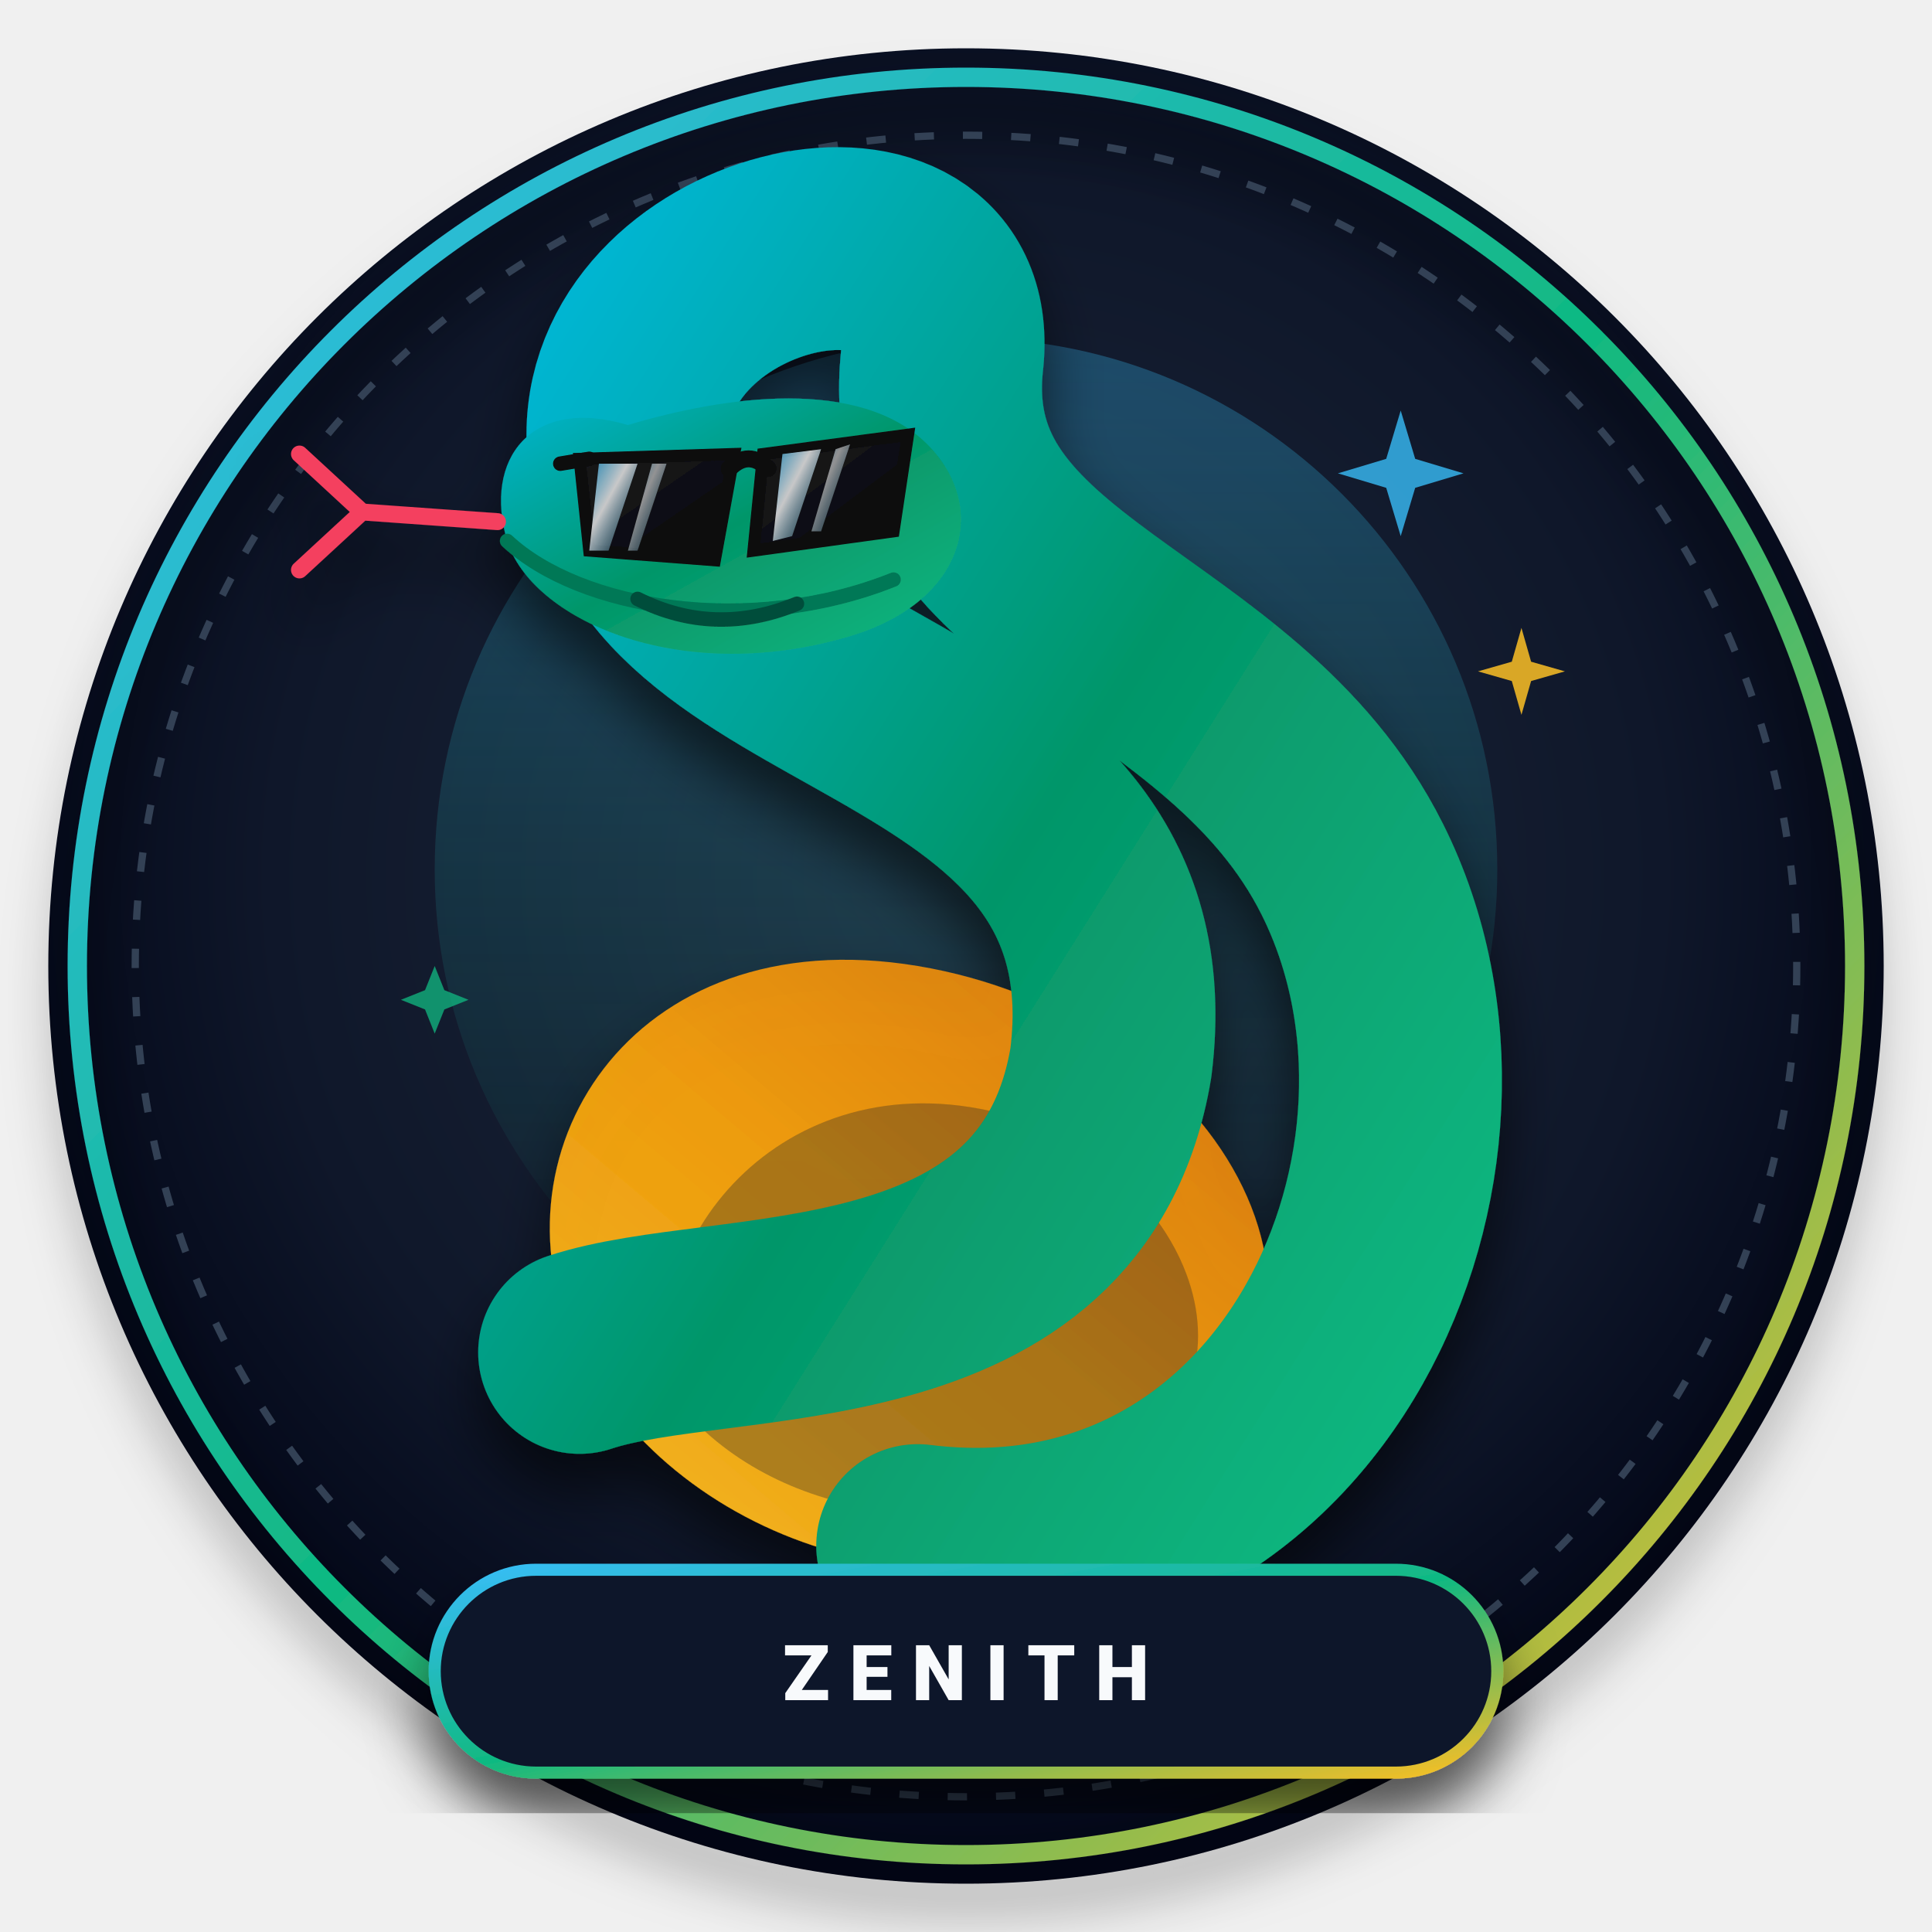
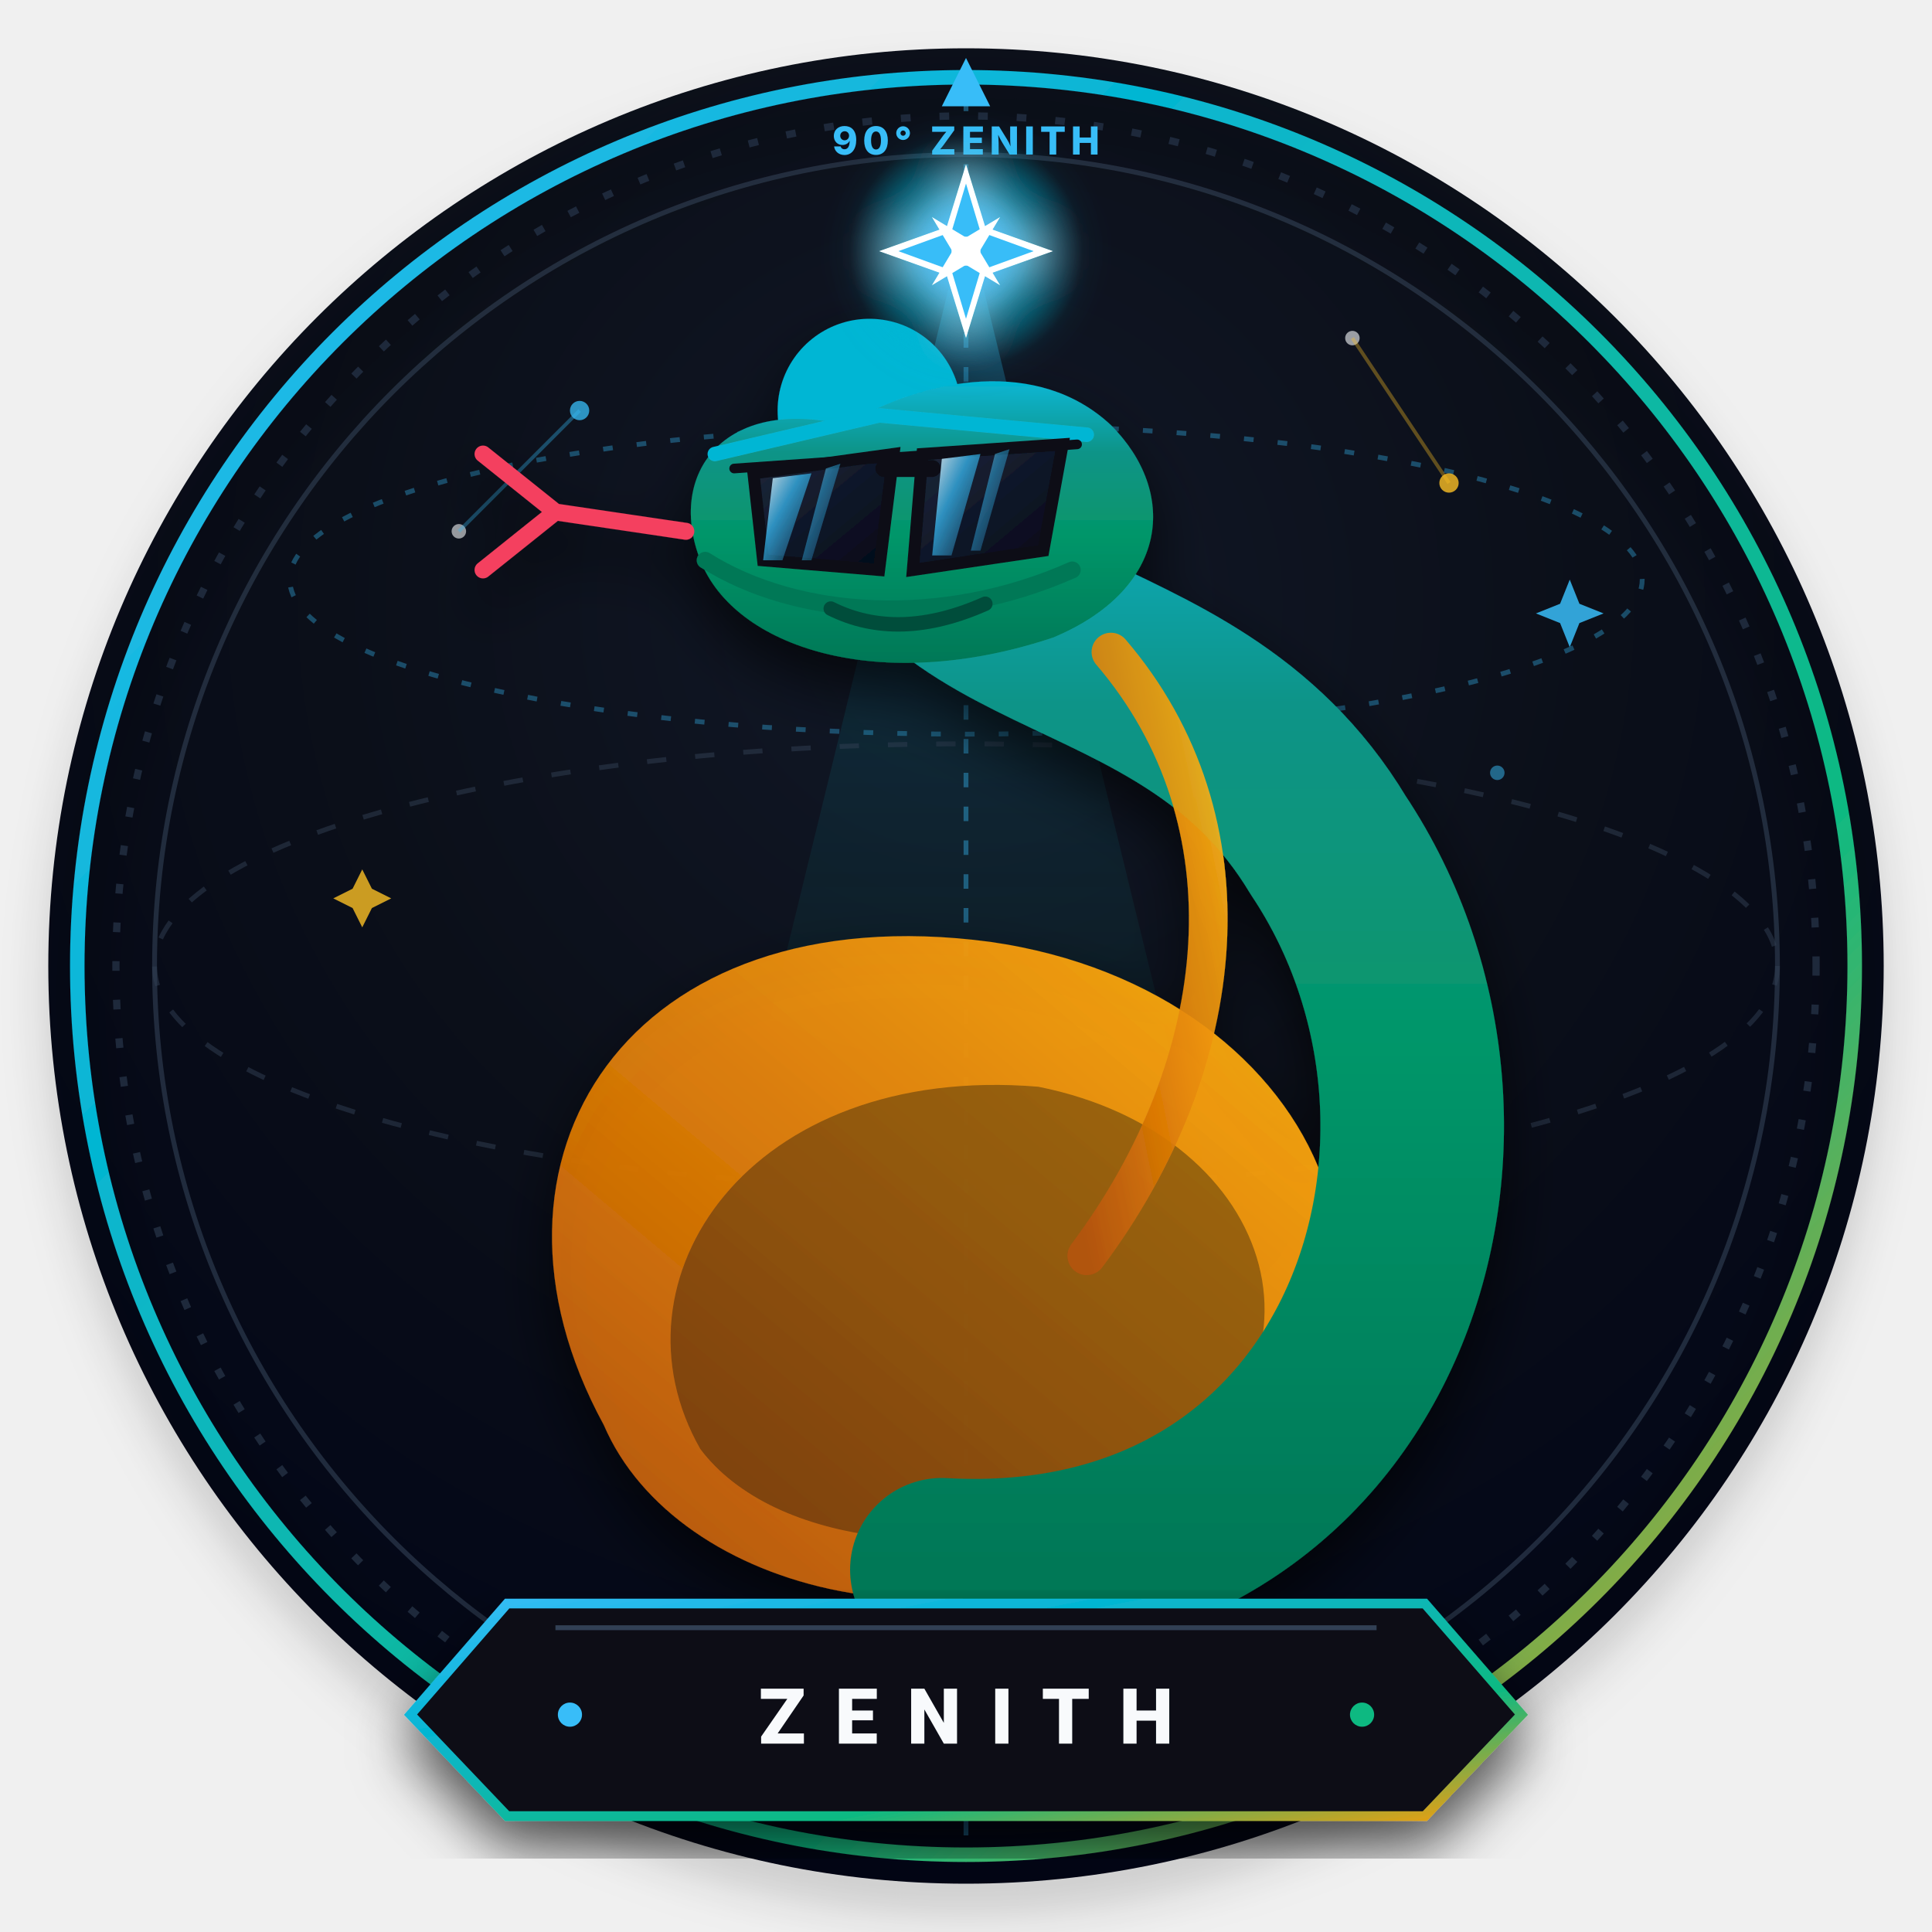
<svg xmlns="http://www.w3.org/2000/svg" viewBox="0 0 400 400" width="100%" height="100%">
  <defs>
-     <radialGradient id="bgGrad" cx="50%" cy="45%" r="55%">
-       <stop offset="0%" stop-color="#1e293b" />
-       <stop offset="70%" stop-color="#0f172a" />
+     <radialGradient id="skyGrad" cx="50%" cy="30%" r="70%">
+       <stop offset="0%" stop-color="#111827" />
+       <stop offset="50%" stop-color="#0b0f19" />
      <stop offset="100%" stop-color="#020617" />
    </radialGradient>
-     <linearGradient id="ringGrad" x1="0%" y1="0%" x2="100%" y2="100%">
+     <linearGradient id="zenithBeam" x1="0%" y1="0%" x2="0%" y2="100%">
+       <stop offset="0%" stop-color="#38bdf8" stop-opacity="0.35" />
+       <stop offset="40%" stop-color="#06b6d4" stop-opacity="0.12" />
+       <stop offset="100%" stop-color="#10b981" stop-opacity="0" />
+     </linearGradient>
+     <radialGradient id="starGlow" cx="50%" cy="50%" r="50%">
+       <stop offset="0%" stop-color="#ffffff" />
+       <stop offset="25%" stop-color="#38bdf8" stop-opacity="0.9" />
+       <stop offset="60%" stop-color="#06b6d4" stop-opacity="0.4" />
+       <stop offset="100%" stop-color="#06b6d4" stop-opacity="0" />
+     </radialGradient>
+     <linearGradient id="astrolabeGrad" x1="0%" y1="0%" x2="100%" y2="100%">
      <stop offset="0%" stop-color="#38bdf8" />
-       <stop offset="50%" stop-color="#10b981" />
+       <stop offset="30%" stop-color="#06b6d4" />
+       <stop offset="70%" stop-color="#10b981" />
+       <stop offset="100%" stop-color="#f59e0b" />
+     </linearGradient>
+     <linearGradient id="snakeBody" x1="0%" y1="100%" x2="0%" y2="0%">
+       <stop offset="0%" stop-color="#047857" />
+       <stop offset="45%" stop-color="#059669" />
+       <stop offset="75%" stop-color="#0d9488" />
+       <stop offset="100%" stop-color="#06b6d4" />
+     </linearGradient>
+     <linearGradient id="snakeBelly" x1="0%" y1="100%" x2="100%" y2="0%">
+       <stop offset="0%" stop-color="#b45309" />
+       <stop offset="40%" stop-color="#d97706" />
+       <stop offset="80%" stop-color="#f59e0b" />
      <stop offset="100%" stop-color="#fbbf24" />
    </linearGradient>
-     <linearGradient id="glowGrad" x1="0%" y1="0%" x2="0%" y2="100%">
-       <stop offset="0%" stop-color="#38bdf8" stop-opacity="0.3" />
-       <stop offset="100%" stop-color="#10b981" stop-opacity="0" />
-     </linearGradient>
-     <linearGradient id="snakePrimary" x1="0%" y1="0%" x2="100%" y2="100%">
-       <stop offset="0%" stop-color="#06b6d4" />
-       <stop offset="50%" stop-color="#059669" />
-       <stop offset="100%" stop-color="#10b981" />
-     </linearGradient>
-     <linearGradient id="snakeSecondary" x1="0%" y1="100%" x2="100%" y2="0%">
-       <stop offset="0%" stop-color="#fbbf24" />
-       <stop offset="50%" stop-color="#f59e0b" />
-       <stop offset="100%" stop-color="#d97706" />
-     </linearGradient>
-     <linearGradient id="sunglassesGrad" x1="0%" y1="0%" x2="100%" y2="100%">
-       <stop offset="0%" stop-color="#18181b" />
-       <stop offset="100%" stop-color="#09090b" />
+     <linearGradient id="shadesGrad" x1="0%" y1="0%" x2="100%" y2="100%">
+       <stop offset="0%" stop-color="#1e293b" />
+       <stop offset="100%" stop-color="#020617" />
    </linearGradient>
    <linearGradient id="glareGrad" x1="0%" y1="0%" x2="100%" y2="100%">
-       <stop offset="0%" stop-color="#38bdf8" stop-opacity="0.8" />
-       <stop offset="40%" stop-color="#ffffff" stop-opacity="0.9" />
+       <stop offset="0%" stop-color="#ffffff" stop-opacity="0.95" />
+       <stop offset="40%" stop-color="#38bdf8" stop-opacity="0.8" />
      <stop offset="100%" stop-color="#38bdf8" stop-opacity="0" />
    </linearGradient>
-     <filter id="dropShadow" x="-20%" y="-20%" width="140%" height="140%">
-       <feDropShadow dx="0" dy="8" stdDeviation="6" flood-color="#000000" flood-opacity="0.6" />
+     <filter id="shadowFilter" x="-20%" y="-20%" width="140%" height="140%">
+       <feDropShadow dx="0" dy="6" stdDeviation="6" flood-color="#000000" flood-opacity="0.65" />
+     </filter>
+     <filter id="glowFilter" x="-30%" y="-30%" width="160%" height="160%">
+       <feGaussianBlur stdDeviation="4" result="blur" />
+       <feComposite in="SourceGraphic" in2="blur" operator="over" />
    </filter>
  </defs>
-   <circle cx="200" cy="200" r="190" fill="url(#bgGrad)" />
-   <circle cx="200" cy="200" r="184" fill="none" stroke="url(#ringGrad)" stroke-width="4" filter="url(#dropShadow)" />
-   <circle cx="200" cy="200" r="172" fill="none" stroke="#334155" stroke-width="1.5" stroke-dasharray="4 6" />
-   <circle cx="200" cy="180" r="110" fill="url(#glowGrad)" />
-   <g filter="url(#dropShadow)">
-     <path d="M 120 280 C 100 240, 130 190, 190 200 C 250 210, 290 270, 240 310 C 200 340, 140 320, 120 280 Z" fill="url(#snakeSecondary)" opacity="0.95" />
-     <path d="M 140 290 C 130 260, 160 220, 205 230 C 245 240, 265 285, 230 305 C 200 320, 160 315, 140 290 Z" fill="#0f172a" opacity="0.3" />
-     <path d="M 190 320 C 270 330, 310 240, 280 180 C 255 130, 190 125, 195 75 C 200 35, 130 50, 130 90 C 130 150, 240 140, 230 220 C 220 280, 150 270, 120 280" fill="none" stroke="url(#snakePrimary)" stroke-width="42" stroke-linecap="round" stroke-linejoin="round" />
-     <path d="M 130 88 C 110 82, 100 95, 105 112 C 110 128, 140 142, 175 132 C 200 125, 205 105, 192 92 C 178 78, 150 82, 130 88 Z" fill="url(#snakePrimary)" />
-     <path d="M 105 112 C 120 126, 155 132, 185 120" fill="none" stroke="#047857" stroke-width="3" stroke-linecap="round" />
-     <path d="M 103 108 L 75 106 L 62 94 M 75 106 L 62 118" fill="none" stroke="#f43f5e" stroke-width="3.5" stroke-linecap="round" stroke-linejoin="round" />
-     <polygon points="120,95 152,94 148,116 122,114" fill="url(#sunglassesGrad)" stroke="#09090b" stroke-width="2.5" />
-     <polygon points="158,94 188,90 185,110 156,114" fill="url(#sunglassesGrad)" stroke="#09090b" stroke-width="2.5" />
-     <path d="M 151 97 Q 155 93 159 97" fill="none" stroke="#09090b" stroke-width="3.5" stroke-linecap="round" />
-     <path d="M 116 96 L 122 95" fill="none" stroke="#09090b" stroke-width="3" stroke-linecap="round" />
-     <polygon points="124,96 132,96 126,114 122,114" fill="url(#glareGrad)" opacity="0.85" />
-     <polygon points="135,96 138,96 132,114 130,114" fill="url(#glareGrad)" opacity="0.6" />
-     <polygon points="162,94 170,93 164,111 160,112" fill="url(#glareGrad)" opacity="0.85" />
-     <polygon points="173,93 176,92 170,110 168,110" fill="url(#glareGrad)" opacity="0.6" />
-     <path d="M 132 124 Q 148 132 165 125" fill="none" stroke="#064e3b" stroke-width="3" stroke-linecap="round" />
+   <circle cx="200" cy="200" r="190" fill="url(#skyGrad)" />
+   <polygon points="200,45 255,270 145,270" fill="url(#zenithBeam)" />
+   <circle cx="200" cy="200" r="184" fill="none" stroke="url(#astrolabeGrad)" stroke-width="3" filter="url(#shadowFilter)" />
+   <circle cx="200" cy="200" r="176" fill="none" stroke="#1e293b" stroke-width="1.5" stroke-dasharray="2 6" />
+   <circle cx="200" cy="200" r="168" fill="none" stroke="#334155" stroke-width="1" stroke-opacity="0.6" />
+   <line x1="200" y1="20" x2="200" y2="380" stroke="#38bdf8" stroke-width="1" stroke-dasharray="3 4" stroke-opacity="0.4" />
+   <ellipse cx="200" cy="200" rx="168" ry="46" fill="none" stroke="#334155" stroke-width="1" stroke-dasharray="4 6" stroke-opacity="0.5" />
+   <ellipse cx="200" cy="120" rx="140" ry="32" fill="none" stroke="#38bdf8" stroke-width="1" stroke-dasharray="2 5" stroke-opacity="0.35" />
+   <polygon points="200,12 205,22 195,22" fill="#38bdf8" />
+   <text x="200" y="32" text-anchor="middle" font-family="-apple-system, BlinkMacSystemFont, 'Segoe UI', monospace" font-size="8" font-weight="800" fill="#38bdf8" letter-spacing="1">90° ZENITH</text>
+   <circle cx="95" cy="110" r="1.5" fill="#f8fafc" opacity="0.6" />
+   <circle cx="120" cy="85" r="2" fill="#38bdf8" opacity="0.75" />
+   <line x1="95" y1="110" x2="120" y2="85" stroke="#38bdf8" stroke-width="0.75" stroke-opacity="0.35" />
+   <circle cx="300" cy="100" r="2" fill="#fbbf24" opacity="0.8" />
+   <circle cx="280" cy="70" r="1.5" fill="#f8fafc" opacity="0.6" />
+   <line x1="300" y1="100" x2="280" y2="70" stroke="#fbbf24" stroke-width="0.75" stroke-opacity="0.35" />
+   <circle cx="310" cy="160" r="1.5" fill="#38bdf8" opacity="0.5" />
+   <g filter="url(#shadowFilter)">
+     <path d="M 125 295 C 95 240, 130 185, 205 195 C 275 205, 305 275, 245 315 C 200 345, 140 330, 125 295 Z" fill="url(#snakeBelly)" opacity="0.95" />
+     <path d="M 145 300 C 125 265, 155 220, 215 225 C 265 235, 280 285, 235 310 C 200 325, 160 320, 145 300 Z" fill="#090d16" opacity="0.35" />
+     <path d="M 195 325 C 285 330, 315 235, 275 175 C 245 125, 185 140, 180 85" fill="none" stroke="url(#snakeBody)" stroke-width="38" stroke-linecap="round" stroke-linejoin="round" />
+     <path d="M 225 260 C 255 220, 260 170, 230 135" fill="none" stroke="url(#snakeBelly)" stroke-width="8" stroke-linecap="round" opacity="0.9" />
+     <path d="M 175 88 C 150 82, 138 98, 145 116 C 152 134, 182 144, 218 132 C 242 122, 244 102, 230 88 C 215 74, 192 78, 175 88 Z" fill="url(#snakeBody)" />
+     <path d="M 148 94 L 182 86 L 225 90" fill="none" stroke="#06b6d4" stroke-width="3" stroke-linecap="round" />
+     <path d="M 146 116 C 165 128, 195 130, 222 118" fill="none" stroke="#047857" stroke-width="3.5" stroke-linecap="round" />
+     <path d="M 142 110 L 115 106 L 100 94 M 115 106 L 100 118" fill="none" stroke="#f43f5e" stroke-width="3.5" stroke-linecap="round" stroke-linejoin="round" />
+     <polygon points="156,98 185,94 182,118 158,116" fill="url(#shadesGrad)" stroke="#090d16" stroke-width="2.5" />
+     <polygon points="191,94 220,92 216,114 189,118" fill="url(#shadesGrad)" stroke="#090d16" stroke-width="2.5" />
+     <line x1="183" y1="97" x2="193" y2="97" stroke="#090d16" stroke-width="3.5" stroke-linecap="round" />
+     <line x1="152" y1="97" x2="223" y2="92" stroke="#090d16" stroke-width="2" stroke-linecap="round" />
+     <polygon points="160,99 168,98 162,116 158,116" fill="url(#glareGrad)" opacity="0.9" />
+     <polygon points="171,97 174,96 168,116 166,116" fill="url(#glareGrad)" opacity="0.6" />
+     <polygon points="195,95 203,94 197,115 193,115" fill="url(#glareGrad)" opacity="0.9" />
+     <polygon points="206,94 209,93 203,114 201,114" fill="url(#glareGrad)" opacity="0.6" />
+     <path d="M 172 126 Q 186 133 204 125" fill="none" stroke="#064e3b" stroke-width="3" stroke-linecap="round" />
  </g>
-   <path d="M 290 85 L 293 95 L 303 98 L 293 101 L 290 111 L 287 101 L 277 98 L 287 95 Z" fill="#38bdf8" opacity="0.8" />
-   <path d="M 315 130 L 317 137 L 324 139 L 317 141 L 315 148 L 313 141 L 306 139 L 313 137 Z" fill="#fbbf24" opacity="0.85" />
-   <path d="M 90 200 L 92 205 L 97 207 L 92 209 L 90 214 L 88 209 L 83 207 L 88 205 Z" fill="#10b981" opacity="0.75" />
-   <g filter="url(#dropShadow)">
-     <rect x="90" y="325" width="220" height="42" rx="21" fill="#0f172a" stroke="url(#ringGrad)" stroke-width="2.5" />
-     <text x="200" y="352" text-anchor="middle" font-family="-apple-system, BlinkMacSystemFont, 'Segoe UI', Roboto, Helvetica, Arial, sans-serif" font-size="16" font-weight="900" letter-spacing="4" fill="#f8fafc">
+   <g filter="url(#glowFilter)" transform="translate(200, 52)">
+     <circle cx="0" cy="0" r="24" fill="url(#starGlow)" />
+     <polygon points="0,-18 4,-5 18,0 4,5 0,18 -4,5 -18,0 -4,-5" fill="#ffffff" />
+     <polygon points="0,-14 3,-4 14,0 3,4 0,14 -3,4 -14,0 -3,-4" fill="#38bdf8" />
+     <polygon points="0,-10 2,-2 10,0 2,2 0,10 -2,2 -10,0 -2,-2" fill="#ffffff" transform="rotate(45)" />
+     <circle cx="0" cy="0" r="3" fill="#ffffff" />
+   </g>
+   <polygon points="325,120 327,125 332,127 327,129 325,134 323,129 318,127 323,125" fill="#38bdf8" opacity="0.85" />
+   <polygon points="75,180 77,184 81,186 77,188 75,192 73,188 69,186 73,184" fill="#fbbf24" opacity="0.8" />
+   <g filter="url(#shadowFilter)">
+     <polygon points="105,332 295,332 315,355 295,376 105,376 85,355" fill="#0b0f19" stroke="url(#astrolabeGrad)" stroke-width="2" />
+     <line x1="115" y1="337" x2="285" y2="337" stroke="#334155" stroke-width="1" />
+     <text x="200" y="361" text-anchor="middle" font-family="-apple-system, BlinkMacSystemFont, 'Segoe UI', Roboto, 'SF Pro Display', sans-serif" font-size="16" font-weight="900" letter-spacing="6" fill="#f8fafc">
      ZENITH
    </text>
+     <circle cx="118" cy="355" r="2.5" fill="#38bdf8" />
+     <circle cx="282" cy="355" r="2.5" fill="#10b981" />
  </g>
</svg>
